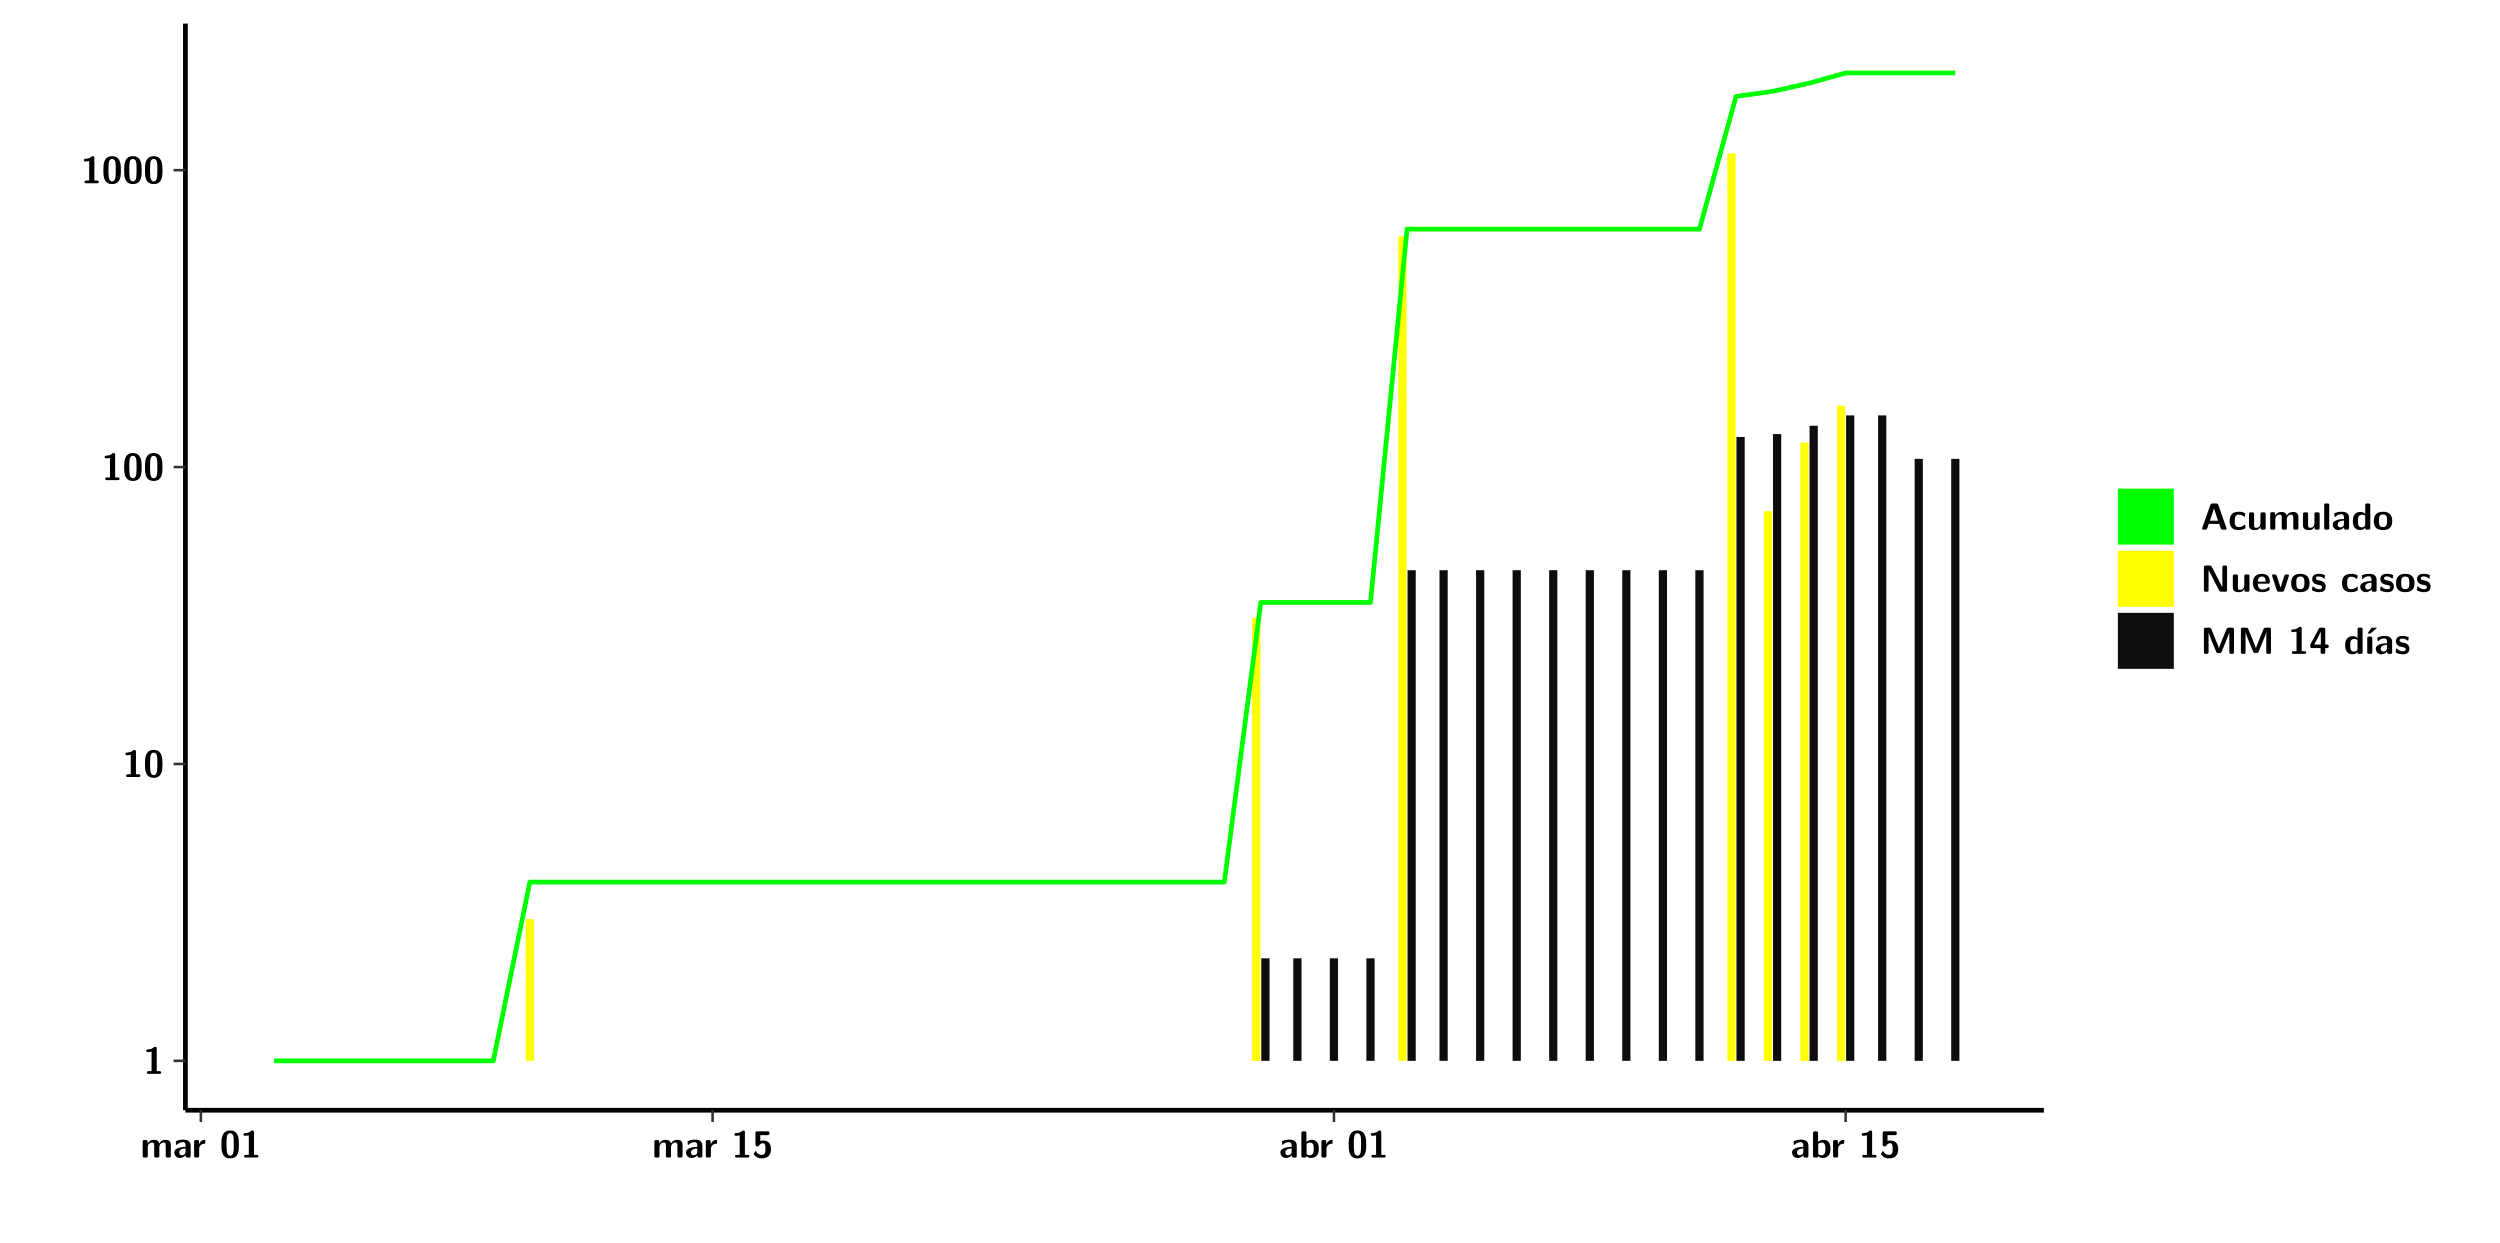
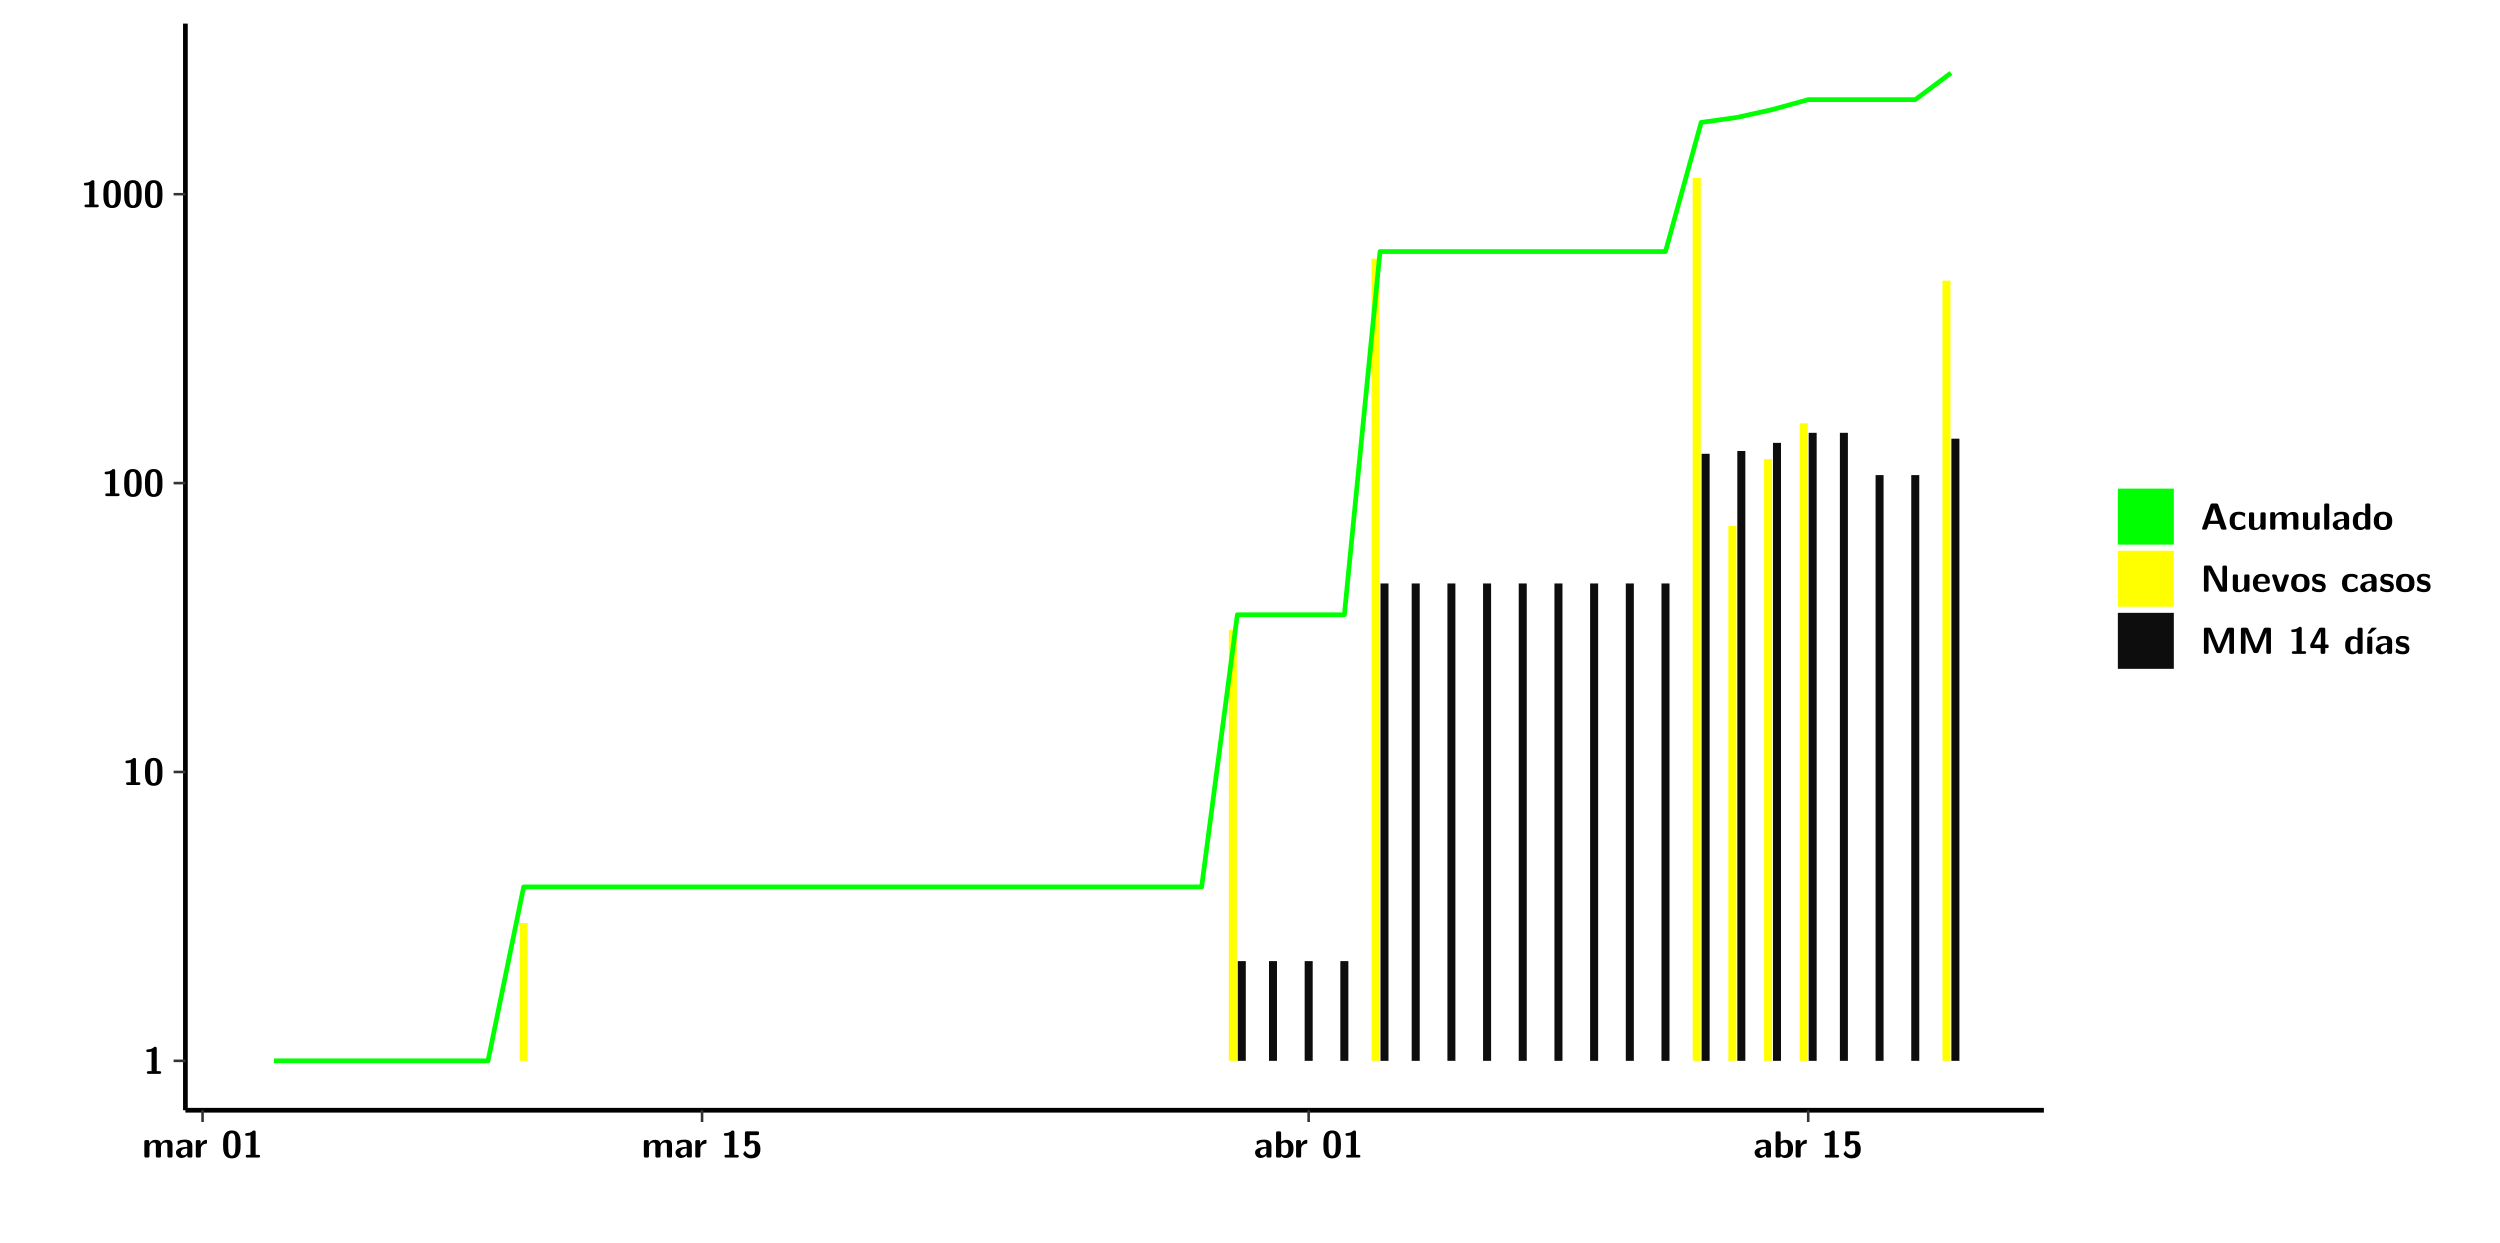
<svg xmlns="http://www.w3.org/2000/svg" xmlns:xlink="http://www.w3.org/1999/xlink" width="579.653pt" height="288pt" viewBox="0 0 579.653 288" version="1.1">
  <defs>
    <g>
      <symbol overflow="visible" id="glyph0-0">
        <path style="stroke:none;" d="" />
      </symbol>
      <symbol overflow="visible" id="glyph0-1">
        <path style="stroke:none;" d="M 3.109 -5.859 C 3.109 -6.016 3.109 -6.281 2.719 -6.281 C 2.547 -6.281 2.516 -6.266 2.406 -6.156 C 2.25 -6.016 1.922 -5.688 1.047 -5.672 C 0.891 -5.672 0.672 -5.609 0.672 -5.359 C 0.672 -5.047 0.969 -5.047 1.094 -5.047 C 1.344 -5.047 1.656 -5.078 1.906 -5.156 L 1.906 -0.625 L 1.234 -0.625 C 1.109 -0.625 0.812 -0.625 0.812 -0.312 C 0.812 0 1.109 0 1.234 0 L 3.719 0 C 3.828 0 4.141 0 4.141 -0.312 C 4.141 -0.625 3.828 -0.625 3.719 -0.625 L 3.109 -0.625 Z M 3.109 -5.859 " />
      </symbol>
      <symbol overflow="visible" id="glyph0-2">
        <path style="stroke:none;" d="M 4.438 -3 C 4.438 -4.203 4.438 -6.281 2.406 -6.281 C 0.375 -6.281 0.375 -4.219 0.375 -3 C 0.375 -1.812 0.375 0.188 2.406 0.188 C 4.438 0.188 4.438 -1.781 4.438 -3 Z M 2.406 -0.438 C 1.75 -0.438 1.656 -1.25 1.625 -1.484 C 1.562 -1.953 1.562 -2.766 1.562 -3.125 C 1.562 -3.641 1.562 -4.203 1.625 -4.641 C 1.641 -4.875 1.734 -5.641 2.406 -5.641 C 3.047 -5.641 3.156 -4.906 3.188 -4.734 C 3.25 -4.281 3.25 -3.594 3.25 -3.125 C 3.25 -2.625 3.25 -1.953 3.188 -1.469 C 3.156 -1.234 3.062 -0.438 2.406 -0.438 Z M 2.406 -0.438 " />
      </symbol>
      <symbol overflow="visible" id="glyph0-3">
        <path style="stroke:none;" d="M 7.062 -2.844 C 7.062 -3.75 6.672 -4.109 5.781 -4.109 C 5.156 -4.109 4.688 -3.828 4.359 -3.25 C 4.219 -4.078 3.484 -4.109 3.109 -4.109 C 2.938 -4.109 2.578 -4.109 2.188 -3.828 C 1.906 -3.625 1.734 -3.344 1.672 -3.203 L 1.672 -3.641 C 1.672 -3.922 1.609 -4.062 1.25 -4.062 L 0.953 -4.062 C 0.625 -4.062 0.531 -3.969 0.531 -3.641 L 0.531 -0.422 C 0.531 -0.109 0.625 0 0.953 0 L 1.297 0 C 1.625 0 1.719 -0.109 1.719 -0.422 L 1.719 -2.359 C 1.719 -3.141 2.25 -3.484 2.688 -3.484 C 3.109 -3.484 3.203 -3.297 3.203 -2.828 L 3.203 -0.422 C 3.203 -0.109 3.297 0 3.625 0 L 3.969 0 C 4.297 0 4.391 -0.109 4.391 -0.422 L 4.391 -2.359 C 4.391 -3.141 4.922 -3.484 5.359 -3.484 C 5.781 -3.484 5.875 -3.297 5.875 -2.828 L 5.875 -0.422 C 5.875 -0.109 5.969 0 6.297 0 L 6.641 0 C 6.984 0 7.062 -0.109 7.062 -0.422 Z M 7.062 -2.844 " />
      </symbol>
      <symbol overflow="visible" id="glyph0-4">
        <path style="stroke:none;" d="M 4.062 -2.766 C 4.062 -4.156 2.734 -4.156 2.297 -4.156 C 1.891 -4.156 1.453 -4.125 0.859 -3.891 C 0.672 -3.797 0.625 -3.781 0.625 -3.688 C 0.625 -3.625 0.688 -3.109 0.688 -3.047 C 0.703 -2.984 0.75 -2.938 0.812 -2.938 C 0.844 -2.938 0.875 -2.969 0.906 -3 C 1.281 -3.391 1.719 -3.578 2.266 -3.578 C 2.734 -3.578 2.875 -3.297 2.875 -2.781 L 2.875 -2.469 C 2.562 -2.469 0.266 -2.453 0.266 -1.172 C 0.266 -0.547 0.766 0.094 1.531 0.094 C 1.828 0.094 2.484 0.016 2.906 -0.594 L 2.906 -0.422 C 2.906 -0.141 2.969 0 3.328 0 L 3.641 0 C 3.984 0 4.062 -0.109 4.062 -0.422 Z M 2.875 -1.344 C 2.875 -0.531 2.047 -0.531 2.016 -0.531 C 1.641 -0.531 1.406 -0.844 1.406 -1.188 C 1.406 -2.047 2.625 -2.109 2.875 -2.109 Z M 2.875 -1.344 " />
      </symbol>
      <symbol overflow="visible" id="glyph0-5">
        <path style="stroke:none;" d="M 1.703 -2.016 C 1.703 -2.844 2.391 -3.188 2.938 -3.219 C 3.109 -3.234 3.125 -3.234 3.125 -3.469 L 3.125 -3.875 C 3.125 -4.047 3.125 -4.109 2.969 -4.109 C 2.719 -4.109 2.078 -4.031 1.672 -3.078 L 1.656 -3.078 L 1.656 -3.641 C 1.656 -3.922 1.594 -4.062 1.234 -4.062 L 0.953 -4.062 C 0.641 -4.062 0.531 -3.969 0.531 -3.641 L 0.531 -0.422 C 0.531 -0.109 0.625 0 0.953 0 L 1.281 0 C 1.609 0 1.703 -0.109 1.703 -0.422 Z M 1.703 -2.016 " />
      </symbol>
      <symbol overflow="visible" id="glyph0-6">
        <path style="stroke:none;" d="M 1.859 -5.203 L 3.578 -5.203 C 4 -5.203 4 -5.406 4 -5.641 C 4 -5.875 4 -6.078 3.578 -6.078 L 1.141 -6.078 C 0.875 -6.078 0.734 -6.031 0.734 -5.688 L 0.734 -3 C 0.734 -2.609 0.922 -2.594 1.172 -2.594 C 1.391 -2.594 1.469 -2.594 1.594 -2.812 C 1.812 -3.141 2.109 -3.328 2.469 -3.328 C 3.047 -3.328 3.047 -2.656 3.047 -1.969 C 3.047 -1.297 3.047 -0.625 2.125 -0.625 C 1.844 -0.625 1.25 -0.703 0.906 -1.406 C 0.875 -1.453 0.844 -1.5 0.781 -1.5 C 0.719 -1.5 0.703 -1.469 0.656 -1.391 C 0.531 -1.188 0.328 -0.891 0.328 -0.828 C 0.328 -0.75 0.891 0.188 2.141 0.188 C 3.562 0.188 4.328 -0.516 4.328 -1.938 C 4.328 -3.094 3.844 -3.953 2.5 -3.953 C 2.281 -3.953 2.078 -3.922 1.859 -3.844 Z M 1.859 -5.203 " />
      </symbol>
      <symbol overflow="visible" id="glyph0-7">
        <path style="stroke:none;" d="M 1.703 -5.656 C 1.703 -5.938 1.641 -6.078 1.281 -6.078 L 0.953 -6.078 C 0.641 -6.078 0.531 -5.984 0.531 -5.656 L 0.531 -0.422 C 0.531 -0.109 0.625 0 0.953 0 L 1.312 0 C 1.453 0 1.719 0 1.734 -0.344 C 2.125 0.094 2.578 0.094 2.719 0.094 C 4.578 0.094 4.578 -1.594 4.578 -2.031 C 4.578 -2.453 4.578 -4.109 2.938 -4.109 C 2.219 -4.109 1.781 -3.703 1.703 -3.625 Z M 1.734 -3.172 C 1.844 -3.281 2.109 -3.484 2.5 -3.484 C 3.391 -3.484 3.391 -2.672 3.391 -2.016 C 3.391 -1.375 3.391 -0.531 2.406 -0.531 C 2.047 -0.531 1.828 -0.75 1.734 -0.875 Z M 1.734 -3.172 " />
      </symbol>
      <symbol overflow="visible" id="glyph0-8">
        <path style="stroke:none;" d="M 4.156 -5.703 C 4.031 -6.078 3.766 -6.078 3.594 -6.078 L 2.828 -6.078 C 2.641 -6.078 2.391 -6.078 2.266 -5.703 L 0.406 -0.406 C 0.375 -0.297 0.375 -0.281 0.375 -0.234 C 0.375 0 0.594 0 0.703 0 L 1.031 0 C 1.188 0 1.453 0 1.578 -0.344 L 1.922 -1.328 L 4.344 -1.328 L 4.641 -0.484 C 4.75 -0.172 4.812 0 5.234 0 L 5.703 0 C 5.828 0 6.047 0 6.047 -0.234 C 6.047 -0.281 6.047 -0.297 6 -0.406 Z M 2.812 -3.938 C 2.938 -4.328 3.062 -4.656 3.125 -4.969 L 3.141 -4.969 C 3.188 -4.766 3.188 -4.75 3.25 -4.547 L 4.078 -2.078 L 2.188 -2.078 Z M 2.812 -3.938 " />
      </symbol>
      <symbol overflow="visible" id="glyph0-9">
        <path style="stroke:none;" d="M 4 -0.438 C 4 -0.531 3.969 -0.938 3.953 -1.047 C 3.953 -1.078 3.938 -1.172 3.844 -1.172 C 3.812 -1.172 3.797 -1.172 3.703 -1.078 C 3.562 -0.953 3.141 -0.594 2.422 -0.594 C 1.516 -0.594 1.516 -1.469 1.516 -2.031 C 1.516 -2.75 1.562 -3.484 2.453 -3.484 C 3.031 -3.484 3.266 -3.344 3.578 -3.078 C 3.688 -2.984 3.703 -2.984 3.734 -2.984 C 3.828 -2.984 3.844 -3.062 3.844 -3.094 C 3.859 -3.172 3.953 -3.656 3.953 -3.703 C 3.953 -3.781 3.891 -3.812 3.75 -3.891 C 3.328 -4.078 3.062 -4.156 2.453 -4.156 C 1.141 -4.156 0.328 -3.547 0.328 -2.016 C 0.328 -0.562 1.078 0.094 2.406 0.094 C 2.641 0.094 3.172 0.094 3.75 -0.203 C 4 -0.344 4 -0.344 4 -0.438 Z M 4 -0.438 " />
      </symbol>
      <symbol overflow="visible" id="glyph0-10">
        <path style="stroke:none;" d="M 4.391 -3.594 C 4.391 -3.875 4.328 -4.016 3.969 -4.016 L 3.609 -4.016 C 3.281 -4.016 3.188 -3.906 3.188 -3.594 L 3.188 -1.516 C 3.188 -0.938 2.891 -0.438 2.266 -0.438 C 1.766 -0.438 1.719 -0.562 1.719 -1.031 L 1.719 -3.594 C 1.719 -3.875 1.656 -4.016 1.297 -4.016 L 0.953 -4.016 C 0.625 -4.016 0.531 -3.922 0.531 -3.594 L 0.531 -1.109 C 0.531 -0.172 1.031 0.094 1.953 0.094 C 2.188 0.094 2.812 0.094 3.219 -0.656 L 3.219 -0.422 C 3.219 -0.141 3.281 0 3.641 0 L 3.969 0 C 4.297 0 4.391 -0.109 4.391 -0.422 Z M 4.391 -3.594 " />
      </symbol>
      <symbol overflow="visible" id="glyph0-11">
        <path style="stroke:none;" d="M 1.703 -5.656 C 1.703 -5.938 1.641 -6.078 1.281 -6.078 L 0.953 -6.078 C 0.641 -6.078 0.531 -5.984 0.531 -5.656 L 0.531 -0.422 C 0.531 -0.109 0.625 0 0.953 0 L 1.281 0 C 1.609 0 1.703 -0.109 1.703 -0.422 Z M 1.703 -5.656 " />
      </symbol>
      <symbol overflow="visible" id="glyph0-12">
        <path style="stroke:none;" d="M 4.375 -5.656 C 4.375 -5.938 4.312 -6.078 3.953 -6.078 L 3.625 -6.078 C 3.297 -6.078 3.203 -5.969 3.203 -5.656 L 3.203 -3.672 C 2.812 -4.047 2.375 -4.109 2.109 -4.109 C 0.328 -4.109 0.328 -2.422 0.328 -2 C 0.328 -1.594 0.328 0.094 2.062 0.094 C 2.422 0.094 2.812 -0.016 3.188 -0.406 C 3.188 -0.094 3.297 0 3.609 0 L 3.953 0 C 4.281 0 4.375 -0.109 4.375 -0.422 Z M 3.188 -1.094 C 3.188 -0.953 3.188 -0.875 2.922 -0.688 C 2.703 -0.547 2.5 -0.531 2.406 -0.531 C 1.516 -0.531 1.516 -1.344 1.516 -2 C 1.516 -2.656 1.516 -3.484 2.5 -3.484 C 2.75 -3.484 2.984 -3.391 3.188 -3.203 Z M 3.188 -1.094 " />
      </symbol>
      <symbol overflow="visible" id="glyph0-13">
        <path style="stroke:none;" d="M 4.547 -1.969 C 4.547 -3.406 3.844 -4.156 2.406 -4.156 C 0.953 -4.156 0.266 -3.391 0.266 -1.969 C 0.266 -0.547 1.031 0.094 2.406 0.094 C 3.781 0.094 4.547 -0.531 4.547 -1.969 Z M 2.406 -0.594 C 1.469 -0.594 1.469 -1.375 1.469 -2.078 C 1.469 -2.75 1.469 -3.531 2.406 -3.531 C 3.344 -3.531 3.344 -2.766 3.344 -2.078 C 3.344 -1.391 3.344 -0.594 2.406 -0.594 Z M 2.406 -0.594 " />
      </symbol>
      <symbol overflow="visible" id="glyph0-14">
        <path style="stroke:none;" d="M 2.656 -5.734 C 2.469 -6.078 2.203 -6.078 2.031 -6.078 L 1.219 -6.078 C 0.906 -6.078 0.797 -5.984 0.797 -5.656 L 0.797 -0.422 C 0.797 -0.109 0.891 0 1.219 0 L 1.453 0 C 1.781 0 1.875 -0.109 1.875 -0.422 L 1.875 -5.016 L 1.891 -5.016 L 4.297 -0.344 C 4.484 0 4.75 0 4.922 0 L 5.734 0 C 6.062 0 6.156 -0.109 6.156 -0.422 L 6.156 -5.656 C 6.156 -5.938 6.094 -6.078 5.734 -6.078 L 5.5 -6.078 C 5.156 -6.078 5.078 -5.969 5.078 -5.656 L 5.078 -1.062 L 5.062 -1.062 Z M 2.656 -5.734 " />
      </symbol>
      <symbol overflow="visible" id="glyph0-15">
        <path style="stroke:none;" d="M 3.781 -1.875 C 3.984 -1.875 4.203 -1.891 4.203 -2.281 C 4.203 -3.406 3.672 -4.156 2.359 -4.156 C 0.969 -4.156 0.266 -3.375 0.266 -2.047 C 0.266 -0.609 1.109 0.094 2.484 0.094 C 2.812 0.094 3.312 0.047 3.891 -0.234 C 4.078 -0.328 4.141 -0.359 4.141 -0.469 C 4.141 -0.531 4.125 -0.781 4.109 -0.844 C 4.078 -1.125 4.062 -1.125 3.984 -1.125 C 3.953 -1.125 3.938 -1.125 3.844 -1.047 C 3.328 -0.594 2.797 -0.531 2.516 -0.531 C 1.531 -0.531 1.422 -1.312 1.391 -1.875 Z M 1.406 -2.344 C 1.422 -2.875 1.609 -3.531 2.359 -3.531 C 3.062 -3.531 3.203 -3.031 3.219 -2.344 Z M 1.406 -2.344 " />
      </symbol>
      <symbol overflow="visible" id="glyph0-16">
        <path style="stroke:none;" d="M 4.109 -3.609 C 4.141 -3.719 4.141 -3.75 4.141 -3.766 C 4.141 -4.016 3.922 -4.016 3.797 -4.016 L 3.609 -4.016 C 3.25 -4.016 3.141 -3.891 3.062 -3.641 L 2.203 -0.984 L 1.328 -3.641 C 1.266 -3.828 1.203 -4.016 0.781 -4.016 L 0.578 -4.016 C 0.453 -4.016 0.234 -4.016 0.234 -3.766 C 0.234 -3.75 0.234 -3.719 0.266 -3.609 L 1.312 -0.375 C 1.438 0 1.703 0 1.859 0 L 2.5 0 C 2.672 0 2.938 0 3.062 -0.375 Z M 4.109 -3.609 " />
      </symbol>
      <symbol overflow="visible" id="glyph0-17">
        <path style="stroke:none;" d="M 3.469 -1.234 C 3.469 -1.734 3.203 -2.031 3.047 -2.172 C 2.703 -2.484 2.391 -2.547 2.031 -2.609 C 1.547 -2.703 1.188 -2.766 1.188 -3.109 C 1.188 -3.469 1.484 -3.547 1.828 -3.547 C 2.406 -3.547 2.719 -3.328 2.953 -3.125 C 3.047 -3.047 3.062 -3.047 3.094 -3.047 C 3.188 -3.047 3.203 -3.125 3.203 -3.156 C 3.219 -3.219 3.312 -3.719 3.312 -3.766 C 3.312 -3.906 2.844 -4.031 2.75 -4.062 C 2.406 -4.156 2.125 -4.156 1.891 -4.156 C 1.5 -4.156 0.328 -4.156 0.328 -2.906 C 0.328 -2.484 0.516 -2.219 0.75 -2 C 1.062 -1.734 1.406 -1.672 1.906 -1.562 C 2.156 -1.531 2.609 -1.453 2.609 -1.062 C 2.609 -0.656 2.266 -0.594 1.922 -0.594 C 1.531 -0.594 1.047 -0.703 0.625 -1.188 C 0.594 -1.234 0.562 -1.266 0.516 -1.266 C 0.422 -1.266 0.406 -1.188 0.391 -1.125 C 0.375 -1.016 0.266 -0.516 0.266 -0.422 C 0.266 -0.266 0.922 -0.062 0.922 -0.047 C 1.406 0.094 1.766 0.094 1.922 0.094 C 2.359 0.094 3.469 0.062 3.469 -1.234 Z M 3.469 -1.234 " />
      </symbol>
      <symbol overflow="visible" id="glyph0-18">
        <path style="stroke:none;" d="M 4.859 -2.859 C 4.688 -2.422 4.359 -1.609 4.281 -1.312 C 4.203 -1.625 3.844 -2.484 3.656 -2.953 L 2.531 -5.719 C 2.391 -6.078 2.109 -6.078 1.953 -6.078 L 1.219 -6.078 C 0.906 -6.078 0.797 -5.984 0.797 -5.656 L 0.797 -0.422 C 0.797 -0.109 0.891 0 1.219 0 L 1.453 0 C 1.781 0 1.875 -0.109 1.875 -0.422 L 1.875 -4.953 L 1.891 -4.953 C 1.984 -4.562 2.375 -3.578 2.578 -3.062 L 3.609 -0.562 C 3.766 -0.188 3.969 -0.188 4.266 -0.188 C 4.562 -0.188 4.781 -0.188 4.938 -0.562 L 6.062 -3.328 C 6.141 -3.531 6.625 -4.719 6.672 -4.953 L 6.688 -4.953 L 6.688 -0.422 C 6.688 -0.141 6.75 0 7.109 0 L 7.344 0 C 7.672 0 7.766 -0.109 7.766 -0.422 L 7.766 -5.656 C 7.766 -5.938 7.703 -6.078 7.344 -6.078 L 6.609 -6.078 C 6.391 -6.078 6.172 -6.062 6.016 -5.703 Z M 4.859 -2.859 " />
      </symbol>
      <symbol overflow="visible" id="glyph0-19">
        <path style="stroke:none;" d="M 0.344 -2.297 C 0.266 -2.172 0.266 -2.141 0.266 -1.984 L 0.266 -1.766 C 0.266 -1.484 0.328 -1.344 0.688 -1.344 L 2.672 -1.344 L 2.672 -0.422 C 2.672 -0.141 2.719 0 3.078 0 L 3.328 0 C 3.656 0 3.75 -0.109 3.75 -0.422 L 3.75 -1.344 L 4.125 -1.344 C 4.391 -1.344 4.547 -1.406 4.547 -1.75 C 4.547 -2.078 4.422 -2.172 4.125 -2.172 L 3.75 -2.172 L 3.75 -5.656 C 3.75 -5.984 3.656 -6.078 3.328 -6.078 L 2.688 -6.078 C 2.531 -6.078 2.391 -6.078 2.281 -5.875 Z M 1.188 -2.172 C 2.578 -4.75 2.672 -5.016 2.703 -5.156 L 2.719 -5.156 L 2.719 -2.172 Z M 1.188 -2.172 " />
      </symbol>
      <symbol overflow="visible" id="glyph0-20">
        <path style="stroke:none;" d="M 3.906 -5.844 C 3.953 -5.875 4 -5.922 4 -5.969 C 4 -6.078 3.906 -6.078 3.766 -6.078 L 3.047 -6.078 C 2.875 -6.078 2.859 -6.078 2.781 -5.984 L 2.031 -4.953 C 1.953 -4.859 1.953 -4.844 1.953 -4.828 C 1.953 -4.703 2.047 -4.703 2.188 -4.703 L 2.516 -4.703 Z M 3.906 -5.844 " />
      </symbol>
      <symbol overflow="visible" id="glyph0-21">
        <path style="stroke:none;" d="M 1.703 -3.594 C 1.703 -3.875 1.641 -4.016 1.281 -4.016 L 0.953 -4.016 C 0.641 -4.016 0.531 -3.922 0.531 -3.594 L 0.531 -0.422 C 0.531 -0.109 0.625 0 0.953 0 L 1.281 0 C 1.609 0 1.703 -0.109 1.703 -0.422 Z M 1.703 -3.594 " />
      </symbol>
    </g>
    <clipPath id="clip1">
      <path d="M 0 0 L 576.008 0 L 576.008 288 L 0 288 Z M 0 0 " />
    </clipPath>
    <clipPath id="clip2">
      <path d="M 42.988 5.477 L 473.898 5.477 L 473.898 257.414 L 42.988 257.414 Z M 42.988 5.477 " />
    </clipPath>
  </defs>
  <g id="surface1">
    <g clip-path="url(#clip1)" clip-rule="nonzero">
      <path style="fill-rule:nonzero;fill:rgb(100%,100%,100%);fill-opacity:1;stroke-width:0.598;stroke-linecap:round;stroke-linejoin:round;stroke:rgb(100%,100%,100%);stroke-opacity:1;stroke-miterlimit:10;" d="M 0 0 L 0 288.004 L 576.008 288.004 L 576.008 0 Z M 0 0 " transform="matrix(1,0,0,-1,0,288)" />
    </g>
    <g clip-path="url(#clip2)" clip-rule="nonzero">
      <path style=" stroke:none;fill-rule:nonzero;fill:rgb(100%,100%,100%);fill-opacity:1;" d="M 42.988 257.414 L 42.988 5.477 L 473.898 5.477 L 473.898 257.414 Z M 42.988 257.414 " />
    </g>
-     <path style=" stroke:none;fill-rule:nonzero;fill:rgb(100%,100%,0%);fill-opacity:1;" d="M 121.895 245.969 L 121.895 213.121 L 123.809 213.121 L 123.809 245.969 Z M 121.895 245.969 " />
-     <path style=" stroke:none;fill-rule:nonzero;fill:rgb(100%,100%,0%);fill-opacity:1;" d="M 290.324 245.969 L 290.324 143.312 L 292.238 143.312 L 292.238 245.969 Z M 290.324 245.969 " />
-     <path style=" stroke:none;fill-rule:nonzero;fill:rgb(4.999%,4.999%,4.999%);fill-opacity:1;" d="M 292.445 245.969 L 292.445 222.195 L 294.359 222.195 L 294.359 245.969 Z M 292.445 245.969 " />
-     <path style=" stroke:none;fill-rule:nonzero;fill:rgb(4.999%,4.999%,4.999%);fill-opacity:1;" d="M 299.859 245.969 L 299.859 222.195 L 301.773 222.195 L 301.773 245.969 Z M 299.859 245.969 " />
-     <path style=" stroke:none;fill-rule:nonzero;fill:rgb(4.999%,4.999%,4.999%);fill-opacity:1;" d="M 308.336 245.969 L 308.336 222.195 L 310.242 222.195 L 310.242 245.969 Z M 308.336 245.969 " />
-     <path style=" stroke:none;fill-rule:nonzero;fill:rgb(4.999%,4.999%,4.999%);fill-opacity:1;" d="M 316.816 245.969 L 316.816 222.195 L 318.719 222.195 L 318.719 245.969 Z M 316.816 245.969 " />
-     <path style=" stroke:none;fill-rule:nonzero;fill:rgb(100%,100%,0%);fill-opacity:1;" d="M 324.227 245.969 L 324.227 54.832 L 326.133 54.832 L 326.133 245.969 Z M 324.227 245.969 " />
-     <path style=" stroke:none;fill-rule:nonzero;fill:rgb(4.999%,4.999%,4.999%);fill-opacity:1;" d="M 326.352 245.969 L 326.352 132.211 L 328.254 132.211 L 328.254 245.969 Z M 326.352 245.969 " />
-     <path style=" stroke:none;fill-rule:nonzero;fill:rgb(4.999%,4.999%,4.999%);fill-opacity:1;" d="M 333.762 245.969 L 333.762 132.211 L 335.664 132.211 L 335.664 245.969 Z M 333.762 245.969 " />
-     <path style=" stroke:none;fill-rule:nonzero;fill:rgb(4.999%,4.999%,4.999%);fill-opacity:1;" d="M 342.242 245.969 L 342.242 132.211 L 344.145 132.211 L 344.145 245.969 Z M 342.242 245.969 " />
-     <path style=" stroke:none;fill-rule:nonzero;fill:rgb(4.999%,4.999%,4.999%);fill-opacity:1;" d="M 350.711 245.969 L 350.711 132.211 L 352.621 132.211 L 352.621 245.969 Z M 350.711 245.969 " />
-     <path style=" stroke:none;fill-rule:nonzero;fill:rgb(4.999%,4.999%,4.999%);fill-opacity:1;" d="M 359.188 245.969 L 359.188 132.211 L 361.09 132.211 L 361.09 245.969 Z M 359.188 245.969 " />
-     <path style=" stroke:none;fill-rule:nonzero;fill:rgb(4.999%,4.999%,4.999%);fill-opacity:1;" d="M 367.656 245.969 L 367.656 132.211 L 369.57 132.211 L 369.57 245.969 Z M 367.656 245.969 " />
-     <path style=" stroke:none;fill-rule:nonzero;fill:rgb(4.999%,4.999%,4.999%);fill-opacity:1;" d="M 376.133 245.969 L 376.133 132.211 L 378.039 132.211 L 378.039 245.969 Z M 376.133 245.969 " />
-     <path style=" stroke:none;fill-rule:nonzero;fill:rgb(4.999%,4.999%,4.999%);fill-opacity:1;" d="M 384.613 245.969 L 384.613 132.211 L 386.516 132.211 L 386.516 245.969 Z M 384.613 245.969 " />
-     <path style=" stroke:none;fill-rule:nonzero;fill:rgb(4.999%,4.999%,4.999%);fill-opacity:1;" d="M 393.082 245.969 L 393.082 132.211 L 394.992 132.211 L 394.992 245.969 Z M 393.082 245.969 " />
-     <path style=" stroke:none;fill-rule:nonzero;fill:rgb(100%,100%,0%);fill-opacity:1;" d="M 400.504 245.969 L 400.504 35.574 L 402.406 35.574 L 402.406 245.969 Z M 400.504 245.969 " />
-     <path style=" stroke:none;fill-rule:nonzero;fill:rgb(4.999%,4.999%,4.999%);fill-opacity:1;" d="M 402.617 245.969 L 402.617 101.316 L 404.527 101.316 L 404.527 245.969 Z M 402.617 245.969 " />
-     <path style=" stroke:none;fill-rule:nonzero;fill:rgb(100%,100%,0%);fill-opacity:1;" d="M 408.973 245.969 L 408.973 118.535 L 410.883 118.535 L 410.883 245.969 Z M 408.973 245.969 " />
-     <path style=" stroke:none;fill-rule:nonzero;fill:rgb(4.999%,4.999%,4.999%);fill-opacity:1;" d="M 411.094 245.969 L 411.094 100.648 L 412.996 100.648 L 412.996 245.969 Z M 411.094 245.969 " />
-     <path style=" stroke:none;fill-rule:nonzero;fill:rgb(100%,100%,0%);fill-opacity:1;" d="M 417.449 245.969 L 417.449 102.594 L 419.352 102.594 L 419.352 245.969 Z M 417.449 245.969 " />
-     <path style=" stroke:none;fill-rule:nonzero;fill:rgb(4.999%,4.999%,4.999%);fill-opacity:1;" d="M 419.562 245.969 L 419.562 98.719 L 421.477 98.719 L 421.477 245.969 Z M 419.562 245.969 " />
-     <path style=" stroke:none;fill-rule:nonzero;fill:rgb(100%,100%,0%);fill-opacity:1;" d="M 425.918 245.969 L 425.918 94.055 L 427.832 94.055 L 427.832 245.969 Z M 425.918 245.969 " />
-     <path style=" stroke:none;fill-rule:nonzero;fill:rgb(4.999%,4.999%,4.999%);fill-opacity:1;" d="M 428.039 245.969 L 428.039 96.316 L 429.941 96.316 L 429.941 245.969 Z M 428.039 245.969 " />
-     <path style=" stroke:none;fill-rule:nonzero;fill:rgb(4.999%,4.999%,4.999%);fill-opacity:1;" d="M 435.453 245.969 L 435.453 96.316 L 437.367 96.316 L 437.367 245.969 Z M 435.453 245.969 " />
-     <path style=" stroke:none;fill-rule:nonzero;fill:rgb(4.999%,4.999%,4.999%);fill-opacity:1;" d="M 443.93 245.969 L 443.93 106.391 L 445.832 106.391 L 445.832 245.969 Z M 443.93 245.969 " />
-     <path style=" stroke:none;fill-rule:nonzero;fill:rgb(4.999%,4.999%,4.999%);fill-opacity:1;" d="M 452.41 245.969 L 452.41 106.391 L 454.312 106.391 L 454.312 245.969 Z M 452.41 245.969 " />
-     <path style="fill:none;stroke-width:1.096;stroke-linecap:butt;stroke-linejoin:round;stroke:rgb(0%,100%,0%);stroke-opacity:1;stroke-miterlimit:10;" d="M 63.531 42.031 L 114.371 42.031 L 122.852 83.477 L 283.871 83.477 L 292.336 148.316 L 317.762 148.316 L 326.242 234.871 L 394.039 234.871 L 402.516 265.637 L 410.984 266.812 L 419.461 268.715 L 427.93 271.078 L 453.355 271.078 " transform="matrix(1,0,0,-1,0,288)" />
+     <path style=" stroke:none;fill-rule:nonzero;fill:rgb(100%,100%,0%);fill-opacity:1;" d="M 120.488 245.969 L 120.488 214.008 L 122.352 214.008 L 122.352 245.969 Z M 120.488 245.969 " />
+     <path style=" stroke:none;fill-rule:nonzero;fill:rgb(100%,100%,0%);fill-opacity:1;" d="M 284.914 245.969 L 284.914 146.07 L 286.777 146.07 L 286.777 245.969 Z M 284.914 245.969 " />
+     <path style=" stroke:none;fill-rule:nonzero;fill:rgb(4.999%,4.999%,4.999%);fill-opacity:1;" d="M 286.988 245.969 L 286.988 222.844 L 288.852 222.844 L 288.852 245.969 Z M 286.988 245.969 " />
+     <path style=" stroke:none;fill-rule:nonzero;fill:rgb(4.999%,4.999%,4.999%);fill-opacity:1;" d="M 294.23 245.969 L 294.23 222.844 L 296.082 222.844 L 296.082 245.969 Z M 294.23 245.969 " />
+     <path style=" stroke:none;fill-rule:nonzero;fill:rgb(4.999%,4.999%,4.999%);fill-opacity:1;" d="M 302.5 245.969 L 302.5 222.844 L 304.363 222.844 L 304.363 245.969 Z M 302.5 245.969 " />
+     <path style=" stroke:none;fill-rule:nonzero;fill:rgb(4.999%,4.999%,4.999%);fill-opacity:1;" d="M 310.77 245.969 L 310.77 222.844 L 312.633 222.844 L 312.633 245.969 Z M 310.77 245.969 " />
+     <path style=" stroke:none;fill-rule:nonzero;fill:rgb(100%,100%,0%);fill-opacity:1;" d="M 318.012 245.969 L 318.012 59.98 L 319.875 59.98 L 319.875 245.969 Z M 318.012 245.969 " />
+     <path style=" stroke:none;fill-rule:nonzero;fill:rgb(4.999%,4.999%,4.999%);fill-opacity:1;" d="M 320.082 245.969 L 320.082 135.281 L 321.938 135.281 L 321.938 245.969 Z M 320.082 245.969 " />
+     <path style=" stroke:none;fill-rule:nonzero;fill:rgb(4.999%,4.999%,4.999%);fill-opacity:1;" d="M 327.316 245.969 L 327.316 135.281 L 329.18 135.281 L 329.18 245.969 Z M 327.316 245.969 " />
+     <path style=" stroke:none;fill-rule:nonzero;fill:rgb(4.999%,4.999%,4.999%);fill-opacity:1;" d="M 335.598 245.969 L 335.598 135.281 L 337.449 135.281 L 337.449 245.969 Z M 335.598 245.969 " />
+     <path style=" stroke:none;fill-rule:nonzero;fill:rgb(4.999%,4.999%,4.999%);fill-opacity:1;" d="M 343.863 245.969 L 343.863 135.281 L 345.727 135.281 L 345.727 245.969 Z M 343.863 245.969 " />
+     <path style=" stroke:none;fill-rule:nonzero;fill:rgb(4.999%,4.999%,4.999%);fill-opacity:1;" d="M 352.133 245.969 L 352.133 135.281 L 353.996 135.281 L 353.996 245.969 Z M 352.133 245.969 " />
+     <path style=" stroke:none;fill-rule:nonzero;fill:rgb(4.999%,4.999%,4.999%);fill-opacity:1;" d="M 360.414 245.969 L 360.414 135.281 L 362.277 135.281 L 362.277 245.969 Z M 360.414 245.969 " />
+     <path style=" stroke:none;fill-rule:nonzero;fill:rgb(4.999%,4.999%,4.999%);fill-opacity:1;" d="M 368.684 245.969 L 368.684 135.281 L 370.547 135.281 L 370.547 245.969 Z M 368.684 245.969 " />
+     <path style=" stroke:none;fill-rule:nonzero;fill:rgb(4.999%,4.999%,4.999%);fill-opacity:1;" d="M 376.961 245.969 L 376.961 135.281 L 378.824 135.281 L 378.824 245.969 Z M 376.961 245.969 " />
+     <path style=" stroke:none;fill-rule:nonzero;fill:rgb(4.999%,4.999%,4.999%);fill-opacity:1;" d="M 385.23 245.969 L 385.23 135.281 L 387.094 135.281 L 387.094 245.969 Z M 385.23 245.969 " />
+     <path style=" stroke:none;fill-rule:nonzero;fill:rgb(100%,100%,0%);fill-opacity:1;" d="M 392.473 245.969 L 392.473 41.242 L 394.336 41.242 L 394.336 245.969 Z M 392.473 245.969 " />
+     <path style=" stroke:none;fill-rule:nonzero;fill:rgb(4.999%,4.999%,4.999%);fill-opacity:1;" d="M 394.535 245.969 L 394.535 105.215 L 396.398 105.215 L 396.398 245.969 Z M 394.535 245.969 " />
+     <path style=" stroke:none;fill-rule:nonzero;fill:rgb(100%,100%,0%);fill-opacity:1;" d="M 400.742 245.969 L 400.742 121.969 L 402.605 121.969 L 402.605 245.969 Z M 400.742 245.969 " />
+     <path style=" stroke:none;fill-rule:nonzero;fill:rgb(4.999%,4.999%,4.999%);fill-opacity:1;" d="M 402.816 245.969 L 402.816 104.566 L 404.676 104.566 L 404.676 245.969 Z M 402.816 245.969 " />
+     <path style=" stroke:none;fill-rule:nonzero;fill:rgb(100%,100%,0%);fill-opacity:1;" d="M 409.02 245.969 L 409.02 106.457 L 410.875 106.457 L 410.875 245.969 Z M 409.02 245.969 " />
+     <path style=" stroke:none;fill-rule:nonzero;fill:rgb(4.999%,4.999%,4.999%);fill-opacity:1;" d="M 411.082 245.969 L 411.082 102.684 L 412.945 102.684 L 412.945 245.969 Z M 411.082 245.969 " />
+     <path style=" stroke:none;fill-rule:nonzero;fill:rgb(100%,100%,0%);fill-opacity:1;" d="M 417.289 245.969 L 417.289 98.148 L 419.152 98.148 L 419.152 245.969 Z M 417.289 245.969 " />
+     <path style=" stroke:none;fill-rule:nonzero;fill:rgb(4.999%,4.999%,4.999%);fill-opacity:1;" d="M 419.363 245.969 L 419.363 100.352 L 421.215 100.352 L 421.215 245.969 Z M 419.363 245.969 " />
+     <path style=" stroke:none;fill-rule:nonzero;fill:rgb(4.999%,4.999%,4.999%);fill-opacity:1;" d="M 426.598 245.969 L 426.598 100.352 L 428.457 100.352 L 428.457 245.969 Z M 426.598 245.969 " />
+     <path style=" stroke:none;fill-rule:nonzero;fill:rgb(4.999%,4.999%,4.999%);fill-opacity:1;" d="M 434.875 245.969 L 434.875 110.156 L 436.727 110.156 L 436.727 245.969 Z M 434.875 245.969 " />
+     <path style=" stroke:none;fill-rule:nonzero;fill:rgb(4.999%,4.999%,4.999%);fill-opacity:1;" d="M 443.145 245.969 L 443.145 110.156 L 445.008 110.156 L 445.008 245.969 Z M 443.145 245.969 " />
+     <path style=" stroke:none;fill-rule:nonzero;fill:rgb(100%,100%,0%);fill-opacity:1;" d="M 450.387 245.969 L 450.387 65.074 L 452.238 65.074 L 452.238 245.969 Z M 450.387 245.969 " />
+     <path style=" stroke:none;fill-rule:nonzero;fill:rgb(4.999%,4.999%,4.999%);fill-opacity:1;" d="M 452.449 245.969 L 452.449 101.715 L 454.312 101.715 L 454.312 245.969 Z M 452.449 245.969 " />
+     <path style="fill:none;stroke-width:1.096;stroke-linecap:butt;stroke-linejoin:round;stroke:rgb(0%,100%,0%);stroke-opacity:1;stroke-miterlimit:10;" d="M 63.504 42.031 L 113.148 42.031 L 121.418 82.363 L 278.609 82.363 L 286.887 145.457 L 311.707 145.457 L 319.973 229.672 L 386.156 229.672 L 394.438 259.621 L 402.703 260.766 L 410.984 262.609 L 419.254 264.898 L 444.07 264.898 L 452.348 271.078 " transform="matrix(1,0,0,-1,0,288)" />
    <path style="fill:none;stroke-width:1.096;stroke-linecap:butt;stroke-linejoin:round;stroke:rgb(0%,0%,0%);stroke-opacity:1;stroke-miterlimit:10;" d="M 42.988 30.586 L 42.988 282.523 " transform="matrix(1,0,0,-1,0,288)" />
    <g style="fill:rgb(0%,0%,0%);fill-opacity:1;">
      <use xlink:href="#glyph0-1" x="33.235" y="248.986" />
    </g>
    <g style="fill:rgb(0%,0%,0%);fill-opacity:1;">
-       <use xlink:href="#glyph0-1" x="28.413" y="180.154" />
-       <use xlink:href="#glyph0-2" x="33.235" y="180.154" />
-     </g>
-     <g style="fill:rgb(0%,0%,0%);fill-opacity:1;">
-       <use xlink:href="#glyph0-1" x="23.591" y="111.323" />
-       <use xlink:href="#glyph0-2" x="28.413" y="111.323" />
-       <use xlink:href="#glyph0-2" x="33.235" y="111.323" />
-     </g>
-     <g style="fill:rgb(0%,0%,0%);fill-opacity:1;">
-       <use xlink:href="#glyph0-1" x="18.769" y="42.491" />
-       <use xlink:href="#glyph0-2" x="23.591" y="42.491" />
-       <use xlink:href="#glyph0-2" x="28.413" y="42.491" />
-       <use xlink:href="#glyph0-2" x="33.235" y="42.491" />
+       <use xlink:href="#glyph0-1" x="28.413" y="182.007" />
+       <use xlink:href="#glyph0-2" x="33.235" y="182.007" />
+     </g>
+     <g style="fill:rgb(0%,0%,0%);fill-opacity:1;">
+       <use xlink:href="#glyph0-1" x="23.591" y="115.029" />
+       <use xlink:href="#glyph0-2" x="28.413" y="115.029" />
+       <use xlink:href="#glyph0-2" x="33.235" y="115.029" />
+     </g>
+     <g style="fill:rgb(0%,0%,0%);fill-opacity:1;">
+       <use xlink:href="#glyph0-1" x="18.769" y="48.05" />
+       <use xlink:href="#glyph0-2" x="23.591" y="48.05" />
+       <use xlink:href="#glyph0-2" x="28.413" y="48.05" />
+       <use xlink:href="#glyph0-2" x="33.235" y="48.05" />
    </g>
    <path style="fill:none;stroke-width:0.598;stroke-linecap:butt;stroke-linejoin:round;stroke:rgb(20%,20%,20%);stroke-opacity:1;stroke-miterlimit:10;" d="M 40.25 42.031 L 42.988 42.031 " transform="matrix(1,0,0,-1,0,288)" />
-     <path style="fill:none;stroke-width:0.598;stroke-linecap:butt;stroke-linejoin:round;stroke:rgb(20%,20%,20%);stroke-opacity:1;stroke-miterlimit:10;" d="M 40.25 110.867 L 42.988 110.867 " transform="matrix(1,0,0,-1,0,288)" />
-     <path style="fill:none;stroke-width:0.598;stroke-linecap:butt;stroke-linejoin:round;stroke:rgb(20%,20%,20%);stroke-opacity:1;stroke-miterlimit:10;" d="M 40.25 179.707 L 42.988 179.707 " transform="matrix(1,0,0,-1,0,288)" />
-     <path style="fill:none;stroke-width:0.598;stroke-linecap:butt;stroke-linejoin:round;stroke:rgb(20%,20%,20%);stroke-opacity:1;stroke-miterlimit:10;" d="M 40.25 248.543 L 42.988 248.543 " transform="matrix(1,0,0,-1,0,288)" />
+     <path style="fill:none;stroke-width:0.598;stroke-linecap:butt;stroke-linejoin:round;stroke:rgb(20%,20%,20%);stroke-opacity:1;stroke-miterlimit:10;" d="M 40.25 109.012 L 42.988 109.012 " transform="matrix(1,0,0,-1,0,288)" />
+     <path style="fill:none;stroke-width:0.598;stroke-linecap:butt;stroke-linejoin:round;stroke:rgb(20%,20%,20%);stroke-opacity:1;stroke-miterlimit:10;" d="M 40.25 175.992 L 42.988 175.992 " transform="matrix(1,0,0,-1,0,288)" />
+     <path style="fill:none;stroke-width:0.598;stroke-linecap:butt;stroke-linejoin:round;stroke:rgb(20%,20%,20%);stroke-opacity:1;stroke-miterlimit:10;" d="M 40.25 242.973 L 42.988 242.973 " transform="matrix(1,0,0,-1,0,288)" />
    <path style="fill:none;stroke-width:1.096;stroke-linecap:butt;stroke-linejoin:round;stroke:rgb(0%,0%,0%);stroke-opacity:1;stroke-miterlimit:10;" d="M 42.988 30.586 L 473.898 30.586 " transform="matrix(1,0,0,-1,0,288)" />
-     <path style="fill:none;stroke-width:0.598;stroke-linecap:butt;stroke-linejoin:round;stroke:rgb(20%,20%,20%);stroke-opacity:1;stroke-miterlimit:10;" d="M 46.574 27.848 L 46.574 30.586 " transform="matrix(1,0,0,-1,0,288)" />
-     <path style="fill:none;stroke-width:0.598;stroke-linecap:butt;stroke-linejoin:round;stroke:rgb(20%,20%,20%);stroke-opacity:1;stroke-miterlimit:10;" d="M 165.223 27.848 L 165.223 30.586 " transform="matrix(1,0,0,-1,0,288)" />
-     <path style="fill:none;stroke-width:0.598;stroke-linecap:butt;stroke-linejoin:round;stroke:rgb(20%,20%,20%);stroke-opacity:1;stroke-miterlimit:10;" d="M 309.293 27.848 L 309.293 30.586 " transform="matrix(1,0,0,-1,0,288)" />
-     <path style="fill:none;stroke-width:0.598;stroke-linecap:butt;stroke-linejoin:round;stroke:rgb(20%,20%,20%);stroke-opacity:1;stroke-miterlimit:10;" d="M 427.93 27.848 L 427.93 30.586 " transform="matrix(1,0,0,-1,0,288)" />
-     <g style="fill:rgb(0%,0%,0%);fill-opacity:1;">
-       <use xlink:href="#glyph0-3" x="32.548" y="268.394" />
-       <use xlink:href="#glyph0-4" x="40.146" y="268.394" />
-     </g>
-     <g style="fill:rgb(0%,0%,0%);fill-opacity:1;">
-       <use xlink:href="#glyph0-5" x="44.477" y="268.394" />
-     </g>
-     <g style="fill:rgb(0%,0%,0%);fill-opacity:1;">
-       <use xlink:href="#glyph0-2" x="50.958" y="268.394" />
-       <use xlink:href="#glyph0-1" x="55.78" y="268.394" />
-     </g>
-     <g style="fill:rgb(0%,0%,0%);fill-opacity:1;">
-       <use xlink:href="#glyph0-3" x="151.193" y="268.394" />
-       <use xlink:href="#glyph0-4" x="158.791" y="268.394" />
-     </g>
-     <g style="fill:rgb(0%,0%,0%);fill-opacity:1;">
-       <use xlink:href="#glyph0-5" x="163.122" y="268.394" />
-     </g>
-     <g style="fill:rgb(0%,0%,0%);fill-opacity:1;">
-       <use xlink:href="#glyph0-1" x="169.603" y="268.394" />
-       <use xlink:href="#glyph0-6" x="174.425" y="268.394" />
-     </g>
-     <g style="fill:rgb(0%,0%,0%);fill-opacity:1;">
-       <use xlink:href="#glyph0-4" x="296.602" y="268.394" />
-       <use xlink:href="#glyph0-7" x="301.205" y="268.394" />
-     </g>
-     <g style="fill:rgb(0%,0%,0%);fill-opacity:1;">
-       <use xlink:href="#glyph0-5" x="305.852" y="268.394" />
-     </g>
-     <g style="fill:rgb(0%,0%,0%);fill-opacity:1;">
-       <use xlink:href="#glyph0-2" x="312.333" y="268.394" />
-       <use xlink:href="#glyph0-1" x="317.155" y="268.394" />
-     </g>
-     <g style="fill:rgb(0%,0%,0%);fill-opacity:1;">
-       <use xlink:href="#glyph0-4" x="415.237" y="268.394" />
-       <use xlink:href="#glyph0-7" x="419.84" y="268.394" />
-     </g>
-     <g style="fill:rgb(0%,0%,0%);fill-opacity:1;">
-       <use xlink:href="#glyph0-5" x="424.487" y="268.394" />
-     </g>
-     <g style="fill:rgb(0%,0%,0%);fill-opacity:1;">
-       <use xlink:href="#glyph0-1" x="430.968" y="268.394" />
-       <use xlink:href="#glyph0-6" x="435.79" y="268.394" />
+     <path style="fill:none;stroke-width:0.598;stroke-linecap:butt;stroke-linejoin:round;stroke:rgb(20%,20%,20%);stroke-opacity:1;stroke-miterlimit:10;" d="M 46.965 27.848 L 46.965 30.586 " transform="matrix(1,0,0,-1,0,288)" />
+     <path style="fill:none;stroke-width:0.598;stroke-linecap:butt;stroke-linejoin:round;stroke:rgb(20%,20%,20%);stroke-opacity:1;stroke-miterlimit:10;" d="M 162.781 27.848 L 162.781 30.586 " transform="matrix(1,0,0,-1,0,288)" />
+     <path style="fill:none;stroke-width:0.598;stroke-linecap:butt;stroke-linejoin:round;stroke:rgb(20%,20%,20%);stroke-opacity:1;stroke-miterlimit:10;" d="M 303.426 27.848 L 303.426 30.586 " transform="matrix(1,0,0,-1,0,288)" />
+     <path style="fill:none;stroke-width:0.598;stroke-linecap:butt;stroke-linejoin:round;stroke:rgb(20%,20%,20%);stroke-opacity:1;stroke-miterlimit:10;" d="M 419.254 27.848 L 419.254 30.586 " transform="matrix(1,0,0,-1,0,288)" />
+     <g style="fill:rgb(0%,0%,0%);fill-opacity:1;">
+       <use xlink:href="#glyph0-3" x="32.936" y="268.394" />
+       <use xlink:href="#glyph0-4" x="40.534" y="268.394" />
+     </g>
+     <g style="fill:rgb(0%,0%,0%);fill-opacity:1;">
+       <use xlink:href="#glyph0-5" x="44.865" y="268.394" />
+     </g>
+     <g style="fill:rgb(0%,0%,0%);fill-opacity:1;">
+       <use xlink:href="#glyph0-2" x="51.346" y="268.394" />
+       <use xlink:href="#glyph0-1" x="56.168" y="268.394" />
+     </g>
+     <g style="fill:rgb(0%,0%,0%);fill-opacity:1;">
+       <use xlink:href="#glyph0-3" x="148.752" y="268.394" />
+       <use xlink:href="#glyph0-4" x="156.35" y="268.394" />
+     </g>
+     <g style="fill:rgb(0%,0%,0%);fill-opacity:1;">
+       <use xlink:href="#glyph0-5" x="160.681" y="268.394" />
+     </g>
+     <g style="fill:rgb(0%,0%,0%);fill-opacity:1;">
+       <use xlink:href="#glyph0-1" x="167.162" y="268.394" />
+       <use xlink:href="#glyph0-6" x="171.984" y="268.394" />
+     </g>
+     <g style="fill:rgb(0%,0%,0%);fill-opacity:1;">
+       <use xlink:href="#glyph0-4" x="290.734" y="268.394" />
+       <use xlink:href="#glyph0-7" x="295.337" y="268.394" />
+     </g>
+     <g style="fill:rgb(0%,0%,0%);fill-opacity:1;">
+       <use xlink:href="#glyph0-5" x="299.984" y="268.394" />
+     </g>
+     <g style="fill:rgb(0%,0%,0%);fill-opacity:1;">
+       <use xlink:href="#glyph0-2" x="306.465" y="268.394" />
+       <use xlink:href="#glyph0-1" x="311.287" y="268.394" />
+     </g>
+     <g style="fill:rgb(0%,0%,0%);fill-opacity:1;">
+       <use xlink:href="#glyph0-4" x="406.56" y="268.394" />
+       <use xlink:href="#glyph0-7" x="411.163" y="268.394" />
+     </g>
+     <g style="fill:rgb(0%,0%,0%);fill-opacity:1;">
+       <use xlink:href="#glyph0-5" x="415.81" y="268.394" />
+     </g>
+     <g style="fill:rgb(0%,0%,0%);fill-opacity:1;">
+       <use xlink:href="#glyph0-1" x="422.291" y="268.394" />
+       <use xlink:href="#glyph0-6" x="427.113" y="268.394" />
    </g>
    <path style=" stroke:none;fill-rule:nonzero;fill:rgb(100%,100%,100%);fill-opacity:1;" d="M 484.859 161.262 L 484.859 101.625 L 570.527 101.625 L 570.527 161.262 Z M 484.859 161.262 " />
    <path style=" stroke:none;fill-rule:nonzero;fill:rgb(0%,100%,0%);fill-opacity:1;" d="M 491.047 126.273 L 491.047 113.293 L 504.027 113.293 L 504.027 126.273 Z M 491.047 126.273 " />
    <path style=" stroke:none;fill-rule:nonzero;fill:rgb(100%,100%,0%);fill-opacity:1;" d="M 491.047 140.68 L 491.047 127.699 L 504.027 127.699 L 504.027 140.68 Z M 491.047 140.68 " />
    <path style=" stroke:none;fill-rule:nonzero;fill:rgb(4.999%,4.999%,4.999%);fill-opacity:1;" d="M 491.047 155.078 L 491.047 142.094 L 504.027 142.094 L 504.027 155.078 Z M 491.047 155.078 " />
    <g style="fill:rgb(0%,0%,0%);fill-opacity:1;">
      <use xlink:href="#glyph0-8" x="510.207" y="122.809" />
      <use xlink:href="#glyph0-9" x="516.636" y="122.809" />
      <use xlink:href="#glyph0-10" x="520.922" y="122.809" />
      <use xlink:href="#glyph0-3" x="525.841" y="122.809" />
      <use xlink:href="#glyph0-10" x="533.44" y="122.809" />
      <use xlink:href="#glyph0-11" x="538.359" y="122.809" />
      <use xlink:href="#glyph0-4" x="540.6" y="122.809" />
      <use xlink:href="#glyph0-12" x="545.203" y="122.809" />
      <use xlink:href="#glyph0-13" x="550.122" y="122.809" />
    </g>
    <g style="fill:rgb(0%,0%,0%);fill-opacity:1;">
      <use xlink:href="#glyph0-14" x="510.207" y="137.205" />
      <use xlink:href="#glyph0-10" x="517.172" y="137.205" />
      <use xlink:href="#glyph0-15" x="522.092" y="137.205" />
      <use xlink:href="#glyph0-16" x="526.573" y="137.205" />
      <use xlink:href="#glyph0-13" x="530.956" y="137.205" />
      <use xlink:href="#glyph0-17" x="535.778" y="137.205" />
    </g>
    <g style="fill:rgb(0%,0%,0%);fill-opacity:1;">
      <use xlink:href="#glyph0-9" x="542.693" y="137.205" />
      <use xlink:href="#glyph0-4" x="546.979" y="137.205" />
      <use xlink:href="#glyph0-17" x="551.582" y="137.205" />
      <use xlink:href="#glyph0-13" x="555.279" y="137.205" />
      <use xlink:href="#glyph0-17" x="560.1" y="137.205" />
    </g>
    <g style="fill:rgb(0%,0%,0%);fill-opacity:1;">
      <use xlink:href="#glyph0-18" x="510.207" y="151.611" />
      <use xlink:href="#glyph0-18" x="518.779" y="151.611" />
    </g>
    <g style="fill:rgb(0%,0%,0%);fill-opacity:1;">
      <use xlink:href="#glyph0-1" x="530.569" y="151.611" />
      <use xlink:href="#glyph0-19" x="535.391" y="151.611" />
    </g>
    <g style="fill:rgb(0%,0%,0%);fill-opacity:1;">
      <use xlink:href="#glyph0-12" x="543.422" y="151.611" />
    </g>
    <g style="fill:rgb(0%,0%,0%);fill-opacity:1;">
      <use xlink:href="#glyph0-20" x="547.052" y="151.611" />
    </g>
    <g style="fill:rgb(0%,0%,0%);fill-opacity:1;">
      <use xlink:href="#glyph0-21" x="548.341" y="151.611" />
      <use xlink:href="#glyph0-4" x="550.582" y="151.611" />
      <use xlink:href="#glyph0-17" x="555.185" y="151.611" />
    </g>
  </g>
</svg>
